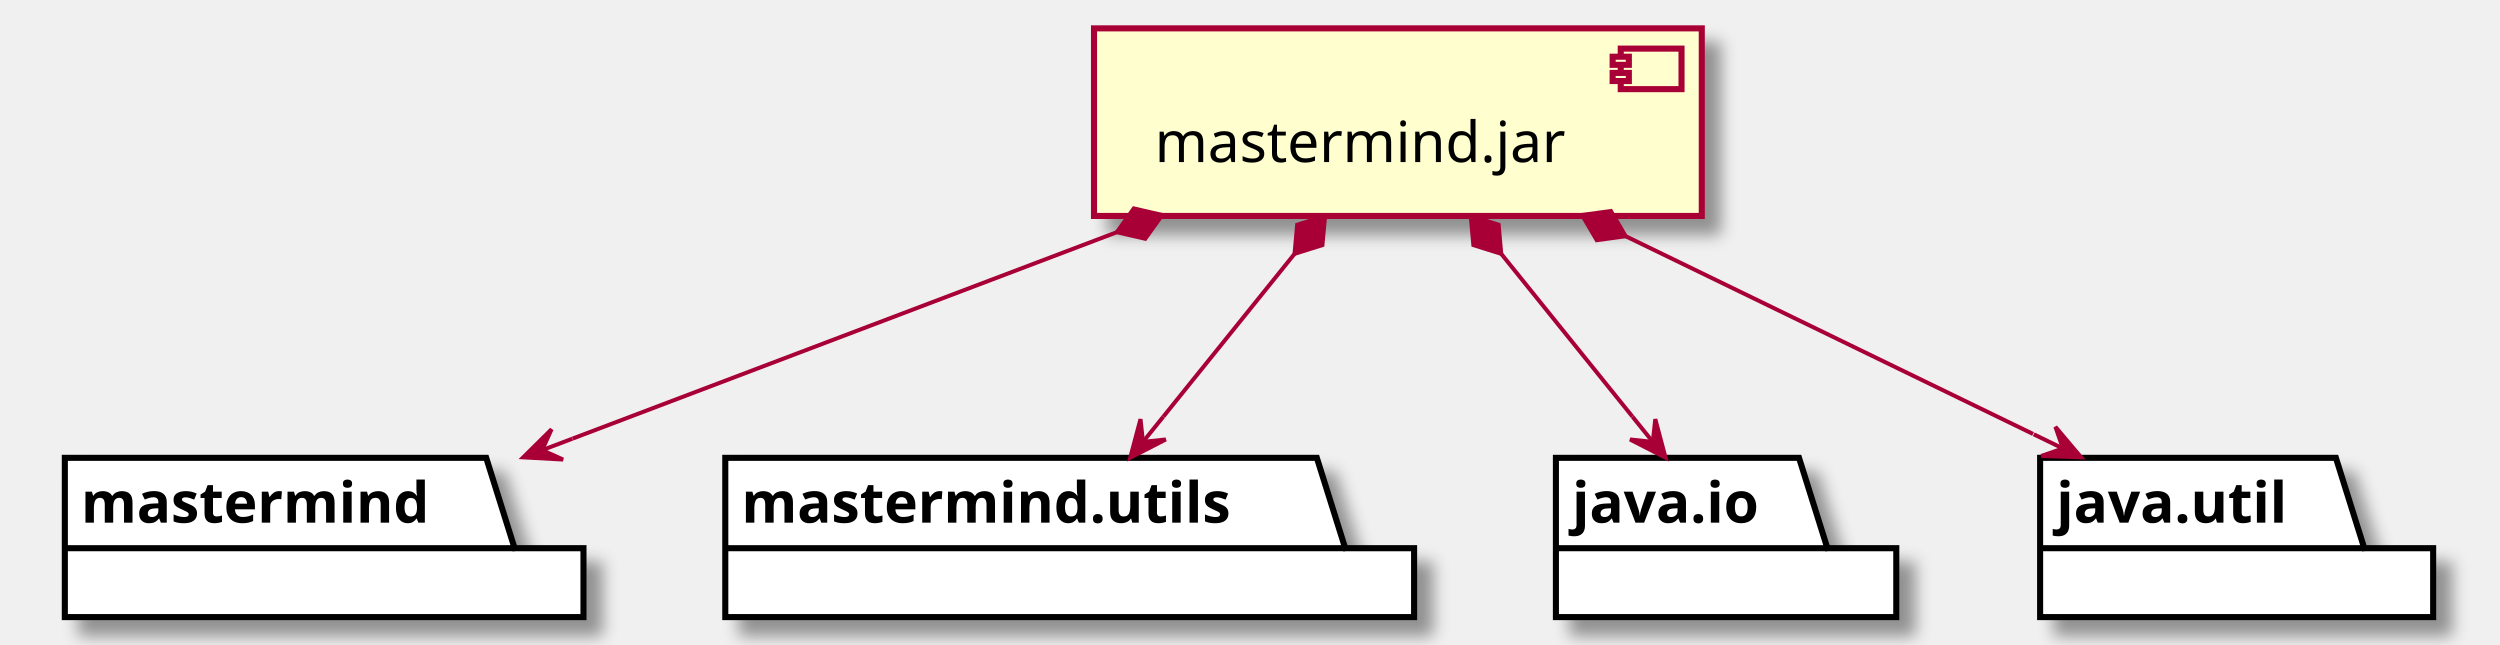
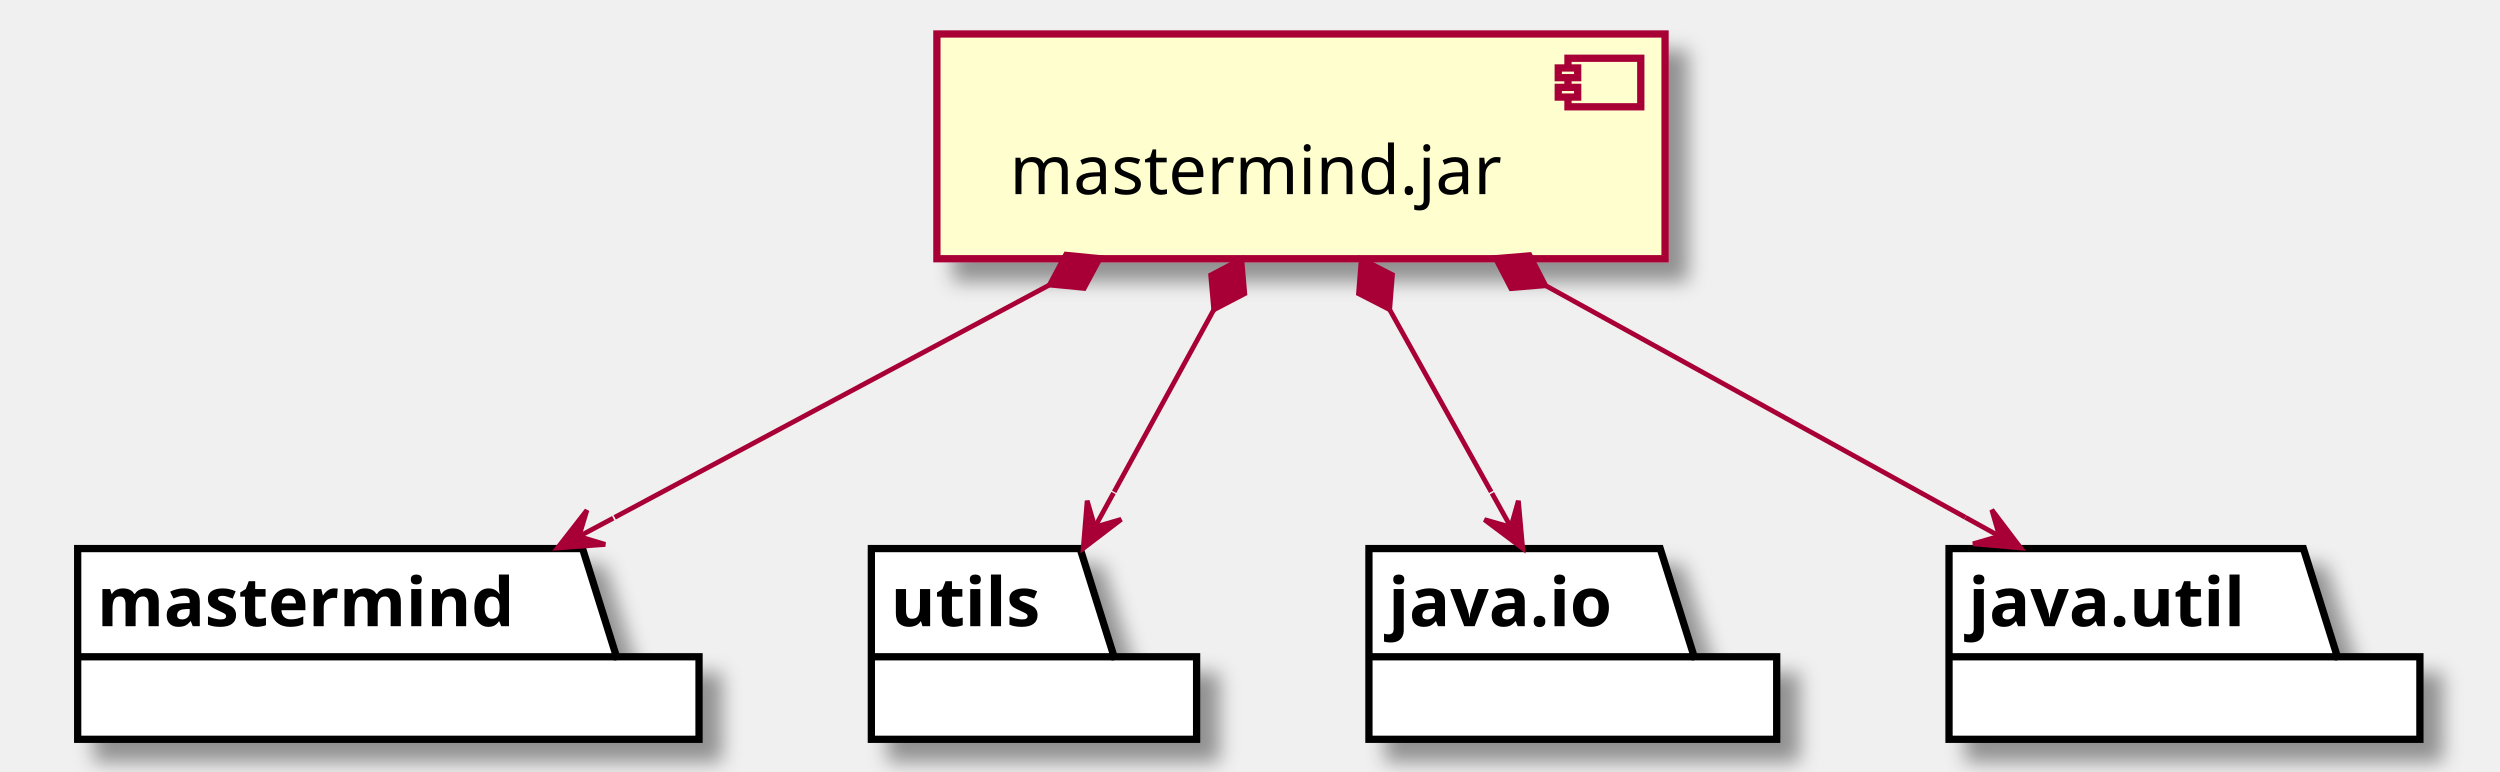
- <svg xmlns="http://www.w3.org/2000/svg" contentScriptType="application/ecmascript" contentStyleType="text/css" height="159px" preserveAspectRatio="none" style="width:617px;height:159px;" version="1.1" viewBox="0 0 617 159" width="617px" zoomAndPan="magnify">
+ <svg xmlns="http://www.w3.org/2000/svg" contentScriptType="application/ecmascript" contentStyleType="text/css" height="159px" preserveAspectRatio="none" style="width:515px;height:159px;" version="1.1" viewBox="0 0 515 159" width="515px" zoomAndPan="magnify">
  <defs>
-     <filter height="300%" id="f1dzz0pjoo2b25" width="300%" x="-1" y="-1">
+     <filter height="300%" id="f4r6b04e9xg41" width="300%" x="-1" y="-1">
      <feGaussianBlur result="blurOut" stdDeviation="2.0" />
      <feColorMatrix in="blurOut" result="blurOut2" type="matrix" values="0 0 0 0 0 0 0 0 0 0 0 0 0 0 0 0 0 0 .4 0" />
      <feOffset dx="4.0" dy="4.0" in="blurOut2" result="blurOut3" />
      <feBlend in="SourceGraphic" in2="blurOut3" mode="normal" />
    </filter>
  </defs>
  <g>
-     <polygon fill="#FFFFFF" filter="url(#f1dzz0pjoo2b25)" points="16,113,120,113,127,135.297,144,135.297,144,152.297,16,152.297,16,113" style="stroke: #000000; stroke-width: 1.5;" />
+     <polygon fill="#FFFFFF" filter="url(#f4r6b04e9xg41)" points="16,113,120,113,127,135.297,144,135.297,144,152.297,16,152.297,16,113" style="stroke: #000000; stroke-width: 1.5;" />
    <line style="stroke: #000000; stroke-width: 1.5;" x1="16" x2="127" y1="135.297" y2="135.297" />
    <text fill="#000000" font-family="sans-serif" font-size="14" font-weight="bold" lengthAdjust="spacingAndGlyphs" textLength="98" x="20" y="128.995">mastermind</text>
-     <polygon fill="#FFFFFF" filter="url(#f1dzz0pjoo2b25)" points="179,113,325,113,332,135.297,349,135.297,349,152.297,179,152.297,179,113" style="stroke: #000000; stroke-width: 1.5;" />
-     <line style="stroke: #000000; stroke-width: 1.5;" x1="179" x2="332" y1="135.297" y2="135.297" />
-     <text fill="#000000" font-family="sans-serif" font-size="14" font-weight="bold" lengthAdjust="spacingAndGlyphs" textLength="140" x="183" y="128.995">mastermind.utils</text>
-     <polygon fill="#FFFFFF" filter="url(#f1dzz0pjoo2b25)" points="384,113,444,113,451,135.297,468,135.297,468,152.297,384,152.297,384,113" style="stroke: #000000; stroke-width: 1.5;" />
-     <line style="stroke: #000000; stroke-width: 1.5;" x1="384" x2="451" y1="135.297" y2="135.297" />
-     <text fill="#000000" font-family="sans-serif" font-size="14" font-weight="bold" lengthAdjust="spacingAndGlyphs" textLength="54" x="388" y="128.995">java.io</text>
-     <polygon fill="#FFFFFF" filter="url(#f1dzz0pjoo2b25)" points="503.5,113,576.5,113,583.5,135.297,600.5,135.297,600.5,152.297,503.5,152.297,503.5,113" style="stroke: #000000; stroke-width: 1.5;" />
-     <line style="stroke: #000000; stroke-width: 1.5;" x1="503.5" x2="583.5" y1="135.297" y2="135.297" />
-     <text fill="#000000" font-family="sans-serif" font-size="14" font-weight="bold" lengthAdjust="spacingAndGlyphs" textLength="67" x="507.5" y="128.995">java.util</text>
-     <rect fill="#FEFECE" filter="url(#f1dzz0pjoo2b25)" height="46.297" style="stroke: #A80036; stroke-width: 1.5;" width="150" x="270" y="7" />
-     <rect fill="#FEFECE" height="10" style="stroke: #A80036; stroke-width: 1.5;" width="15" x="400" y="12" />
-     <rect fill="#FEFECE" height="2" style="stroke: #A80036; stroke-width: 1.5;" width="4" x="398" y="14" />
-     <rect fill="#FEFECE" height="2" style="stroke: #A80036; stroke-width: 1.5;" width="4" x="398" y="18" />
-     <text fill="#000000" font-family="sans-serif" font-size="14" lengthAdjust="spacingAndGlyphs" textLength="110" x="285" y="39.995">mastermind.jar</text>
-     <path d="M275.625,57.31 C275.625,57.31 181.119,93.151 141.327,108.242 " fill="none" id="jar-mastermind" style="stroke: #A80036; stroke-width: 1.0;" />
-     <polygon fill="#A80036" points="129.129,112.868,138.963,113.416,133.804,111.095,136.126,105.936,129.129,112.868" style="stroke: #A80036; stroke-width: 1.0;" />
-     <line style="stroke: #A80036; stroke-width: 1.0;" x1="133.804" x2="141.285" y1="111.095" y2="108.258" />
-     <polygon fill="#A80036" points="286.845,53.055,279.817,51.443,275.625,57.31,282.653,58.923,286.845,53.055" style="stroke: #A80036; stroke-width: 1.0;" />
-     <path d="M319.493,62.647 C319.493,62.647 296.983,90.577 287.106,102.832 " fill="none" id="jar-mastermind.utils" style="stroke: #A80036; stroke-width: 1.0;" />
-     <polygon fill="#A80036" points="278.942,112.961,287.704,108.463,282.079,109.067,281.475,103.443,278.942,112.961" style="stroke: #A80036; stroke-width: 1.0;" />
-     <line style="stroke: #A80036; stroke-width: 1.0;" x1="282.079" x2="287.1" y1="109.067" y2="102.839" />
-     <polygon fill="#A80036" points="327.023,53.304,320.143,55.466,319.493,62.647,326.372,60.486,327.023,53.304" style="stroke: #A80036; stroke-width: 1.0;" />
-     <path d="M370.507,62.647 C370.507,62.647 393.017,90.577 402.894,102.832 " fill="none" id="jar-java.io" style="stroke: #A80036; stroke-width: 1.0;" />
-     <polygon fill="#A80036" points="411.058,112.961,408.525,103.443,407.921,109.067,402.296,108.463,411.058,112.961" style="stroke: #A80036; stroke-width: 1.0;" />
-     <line style="stroke: #A80036; stroke-width: 1.0;" x1="407.921" x2="402.9" y1="109.067" y2="102.839" />
-     <polygon fill="#A80036" points="362.977,53.304,363.628,60.486,370.507,62.647,369.857,55.466,362.977,53.304" style="stroke: #A80036; stroke-width: 1.0;" />
-     <path d="M401.222,58.297 C401.222,58.297 471.811,92.568 501.753,107.105 " fill="none" id="jar-java.util" style="stroke: #A80036; stroke-width: 1.0;" />
-     <polygon fill="#A80036" points="513.624,112.868,507.274,105.339,509.126,110.684,503.781,112.536,513.624,112.868" style="stroke: #A80036; stroke-width: 1.0;" />
-     <line style="stroke: #A80036; stroke-width: 1.0;" x1="509.126" x2="501.929" y1="110.684" y2="107.19" />
-     <polygon fill="#A80036" points="390.427,53.055,394.077,59.274,401.222,58.297,397.572,52.078,390.427,53.055" style="stroke: #A80036; stroke-width: 1.0;" />
+     <polygon fill="#FFFFFF" filter="url(#f4r6b04e9xg41)" points="179.5,113,222.5,113,229.5,135.297,246.5,135.297,246.5,152.297,179.5,152.297,179.5,113" style="stroke: #000000; stroke-width: 1.5;" />
+     <line style="stroke: #000000; stroke-width: 1.5;" x1="179.5" x2="229.5" y1="135.297" y2="135.297" />
+     <text fill="#000000" font-family="sans-serif" font-size="14" font-weight="bold" lengthAdjust="spacingAndGlyphs" textLength="37" x="183.5" y="128.995">utils</text>
+     <polygon fill="#FFFFFF" filter="url(#f4r6b04e9xg41)" points="282,113,342,113,349,135.297,366,135.297,366,152.297,282,152.297,282,113" style="stroke: #000000; stroke-width: 1.5;" />
+     <line style="stroke: #000000; stroke-width: 1.5;" x1="282" x2="349" y1="135.297" y2="135.297" />
+     <text fill="#000000" font-family="sans-serif" font-size="14" font-weight="bold" lengthAdjust="spacingAndGlyphs" textLength="54" x="286" y="128.995">java.io</text>
+     <polygon fill="#FFFFFF" filter="url(#f4r6b04e9xg41)" points="401.5,113,474.5,113,481.5,135.297,498.5,135.297,498.5,152.297,401.5,152.297,401.5,113" style="stroke: #000000; stroke-width: 1.5;" />
+     <line style="stroke: #000000; stroke-width: 1.5;" x1="401.5" x2="481.5" y1="135.297" y2="135.297" />
+     <text fill="#000000" font-family="sans-serif" font-size="14" font-weight="bold" lengthAdjust="spacingAndGlyphs" textLength="67" x="405.5" y="128.995">java.util</text>
+     <rect fill="#FEFECE" filter="url(#f4r6b04e9xg41)" height="46.297" style="stroke: #A80036; stroke-width: 1.5;" width="150" x="193" y="7" />
+     <rect fill="#FEFECE" height="10" style="stroke: #A80036; stroke-width: 1.5;" width="15" x="323" y="12" />
+     <rect fill="#FEFECE" height="2" style="stroke: #A80036; stroke-width: 1.5;" width="4" x="321" y="14" />
+     <rect fill="#FEFECE" height="2" style="stroke: #A80036; stroke-width: 1.5;" width="4" x="321" y="18" />
+     <text fill="#000000" font-family="sans-serif" font-size="14" lengthAdjust="spacingAndGlyphs" textLength="110" x="208" y="39.995">mastermind.jar</text>
+     <path d="M216.16,58.712 C216.16,58.712 153.387,92.269 126.618,106.579 " fill="none" id="jar-mastermind" style="stroke: #A80036; stroke-width: 1.0;" />
+     <polygon fill="#A80036" points="114.854,112.868,124.677,112.152,119.263,110.51,120.904,105.097,114.854,112.868" style="stroke: #A80036; stroke-width: 1.0;" />
+     <line style="stroke: #A80036; stroke-width: 1.0;" x1="119.263" x2="126.319" y1="110.51" y2="106.739" />
+     <polygon fill="#A80036" points="226.743,53.055,219.566,52.356,216.16,58.712,223.337,59.411,226.743,53.055" style="stroke: #A80036; stroke-width: 1.0;" />
+     <path d="M250.033,63.831 C250.033,63.831 235.783,89.869 229.513,101.326 " fill="none" id="jar-utils" style="stroke: #A80036; stroke-width: 1.0;" />
+     <polygon fill="#A80036" points="223.146,112.961,230.976,106.986,225.547,108.575,223.958,103.145,223.146,112.961" style="stroke: #A80036; stroke-width: 1.0;" />
+     <line style="stroke: #A80036; stroke-width: 1.0;" x1="225.547" x2="229.387" y1="108.575" y2="101.557" />
+     <polygon fill="#A80036" points="255.794,53.304,249.405,56.647,250.033,63.831,256.423,60.488,255.794,53.304" style="stroke: #A80036; stroke-width: 1.0;" />
+     <path d="M286.269,63.787 C286.269,63.787 300.803,89.869 307.186,101.326 " fill="none" id="jar-java.io" style="stroke: #A80036; stroke-width: 1.0;" />
+     <polygon fill="#A80036" points="313.67,112.961,312.783,103.152,311.236,108.593,305.795,107.046,313.67,112.961" style="stroke: #A80036; stroke-width: 1.0;" />
+     <line style="stroke: #A80036; stroke-width: 1.0;" x1="311.236" x2="307.341" y1="108.593" y2="101.605" />
+     <polygon fill="#A80036" points="280.428,53.304,279.854,60.492,286.269,63.787,286.843,56.599,280.428,53.304" style="stroke: #A80036; stroke-width: 1.0;" />
+     <path d="M318.446,58.856 C318.446,58.856 378.955,92.269 404.869,106.579 " fill="none" id="jar-java.util" style="stroke: #A80036; stroke-width: 1.0;" />
+     <polygon fill="#A80036" points="416.259,112.868,410.314,105.016,411.882,110.451,406.447,112.019,416.259,112.868" style="stroke: #A80036; stroke-width: 1.0;" />
+     <line style="stroke: #A80036; stroke-width: 1.0;" x1="411.882" x2="404.878" y1="110.451" y2="106.584" />
+     <polygon fill="#A80036" points="307.941,53.055,311.26,59.457,318.446,58.856,315.127,52.454,307.941,53.055" style="stroke: #A80036; stroke-width: 1.0;" />
  </g>
</svg>
